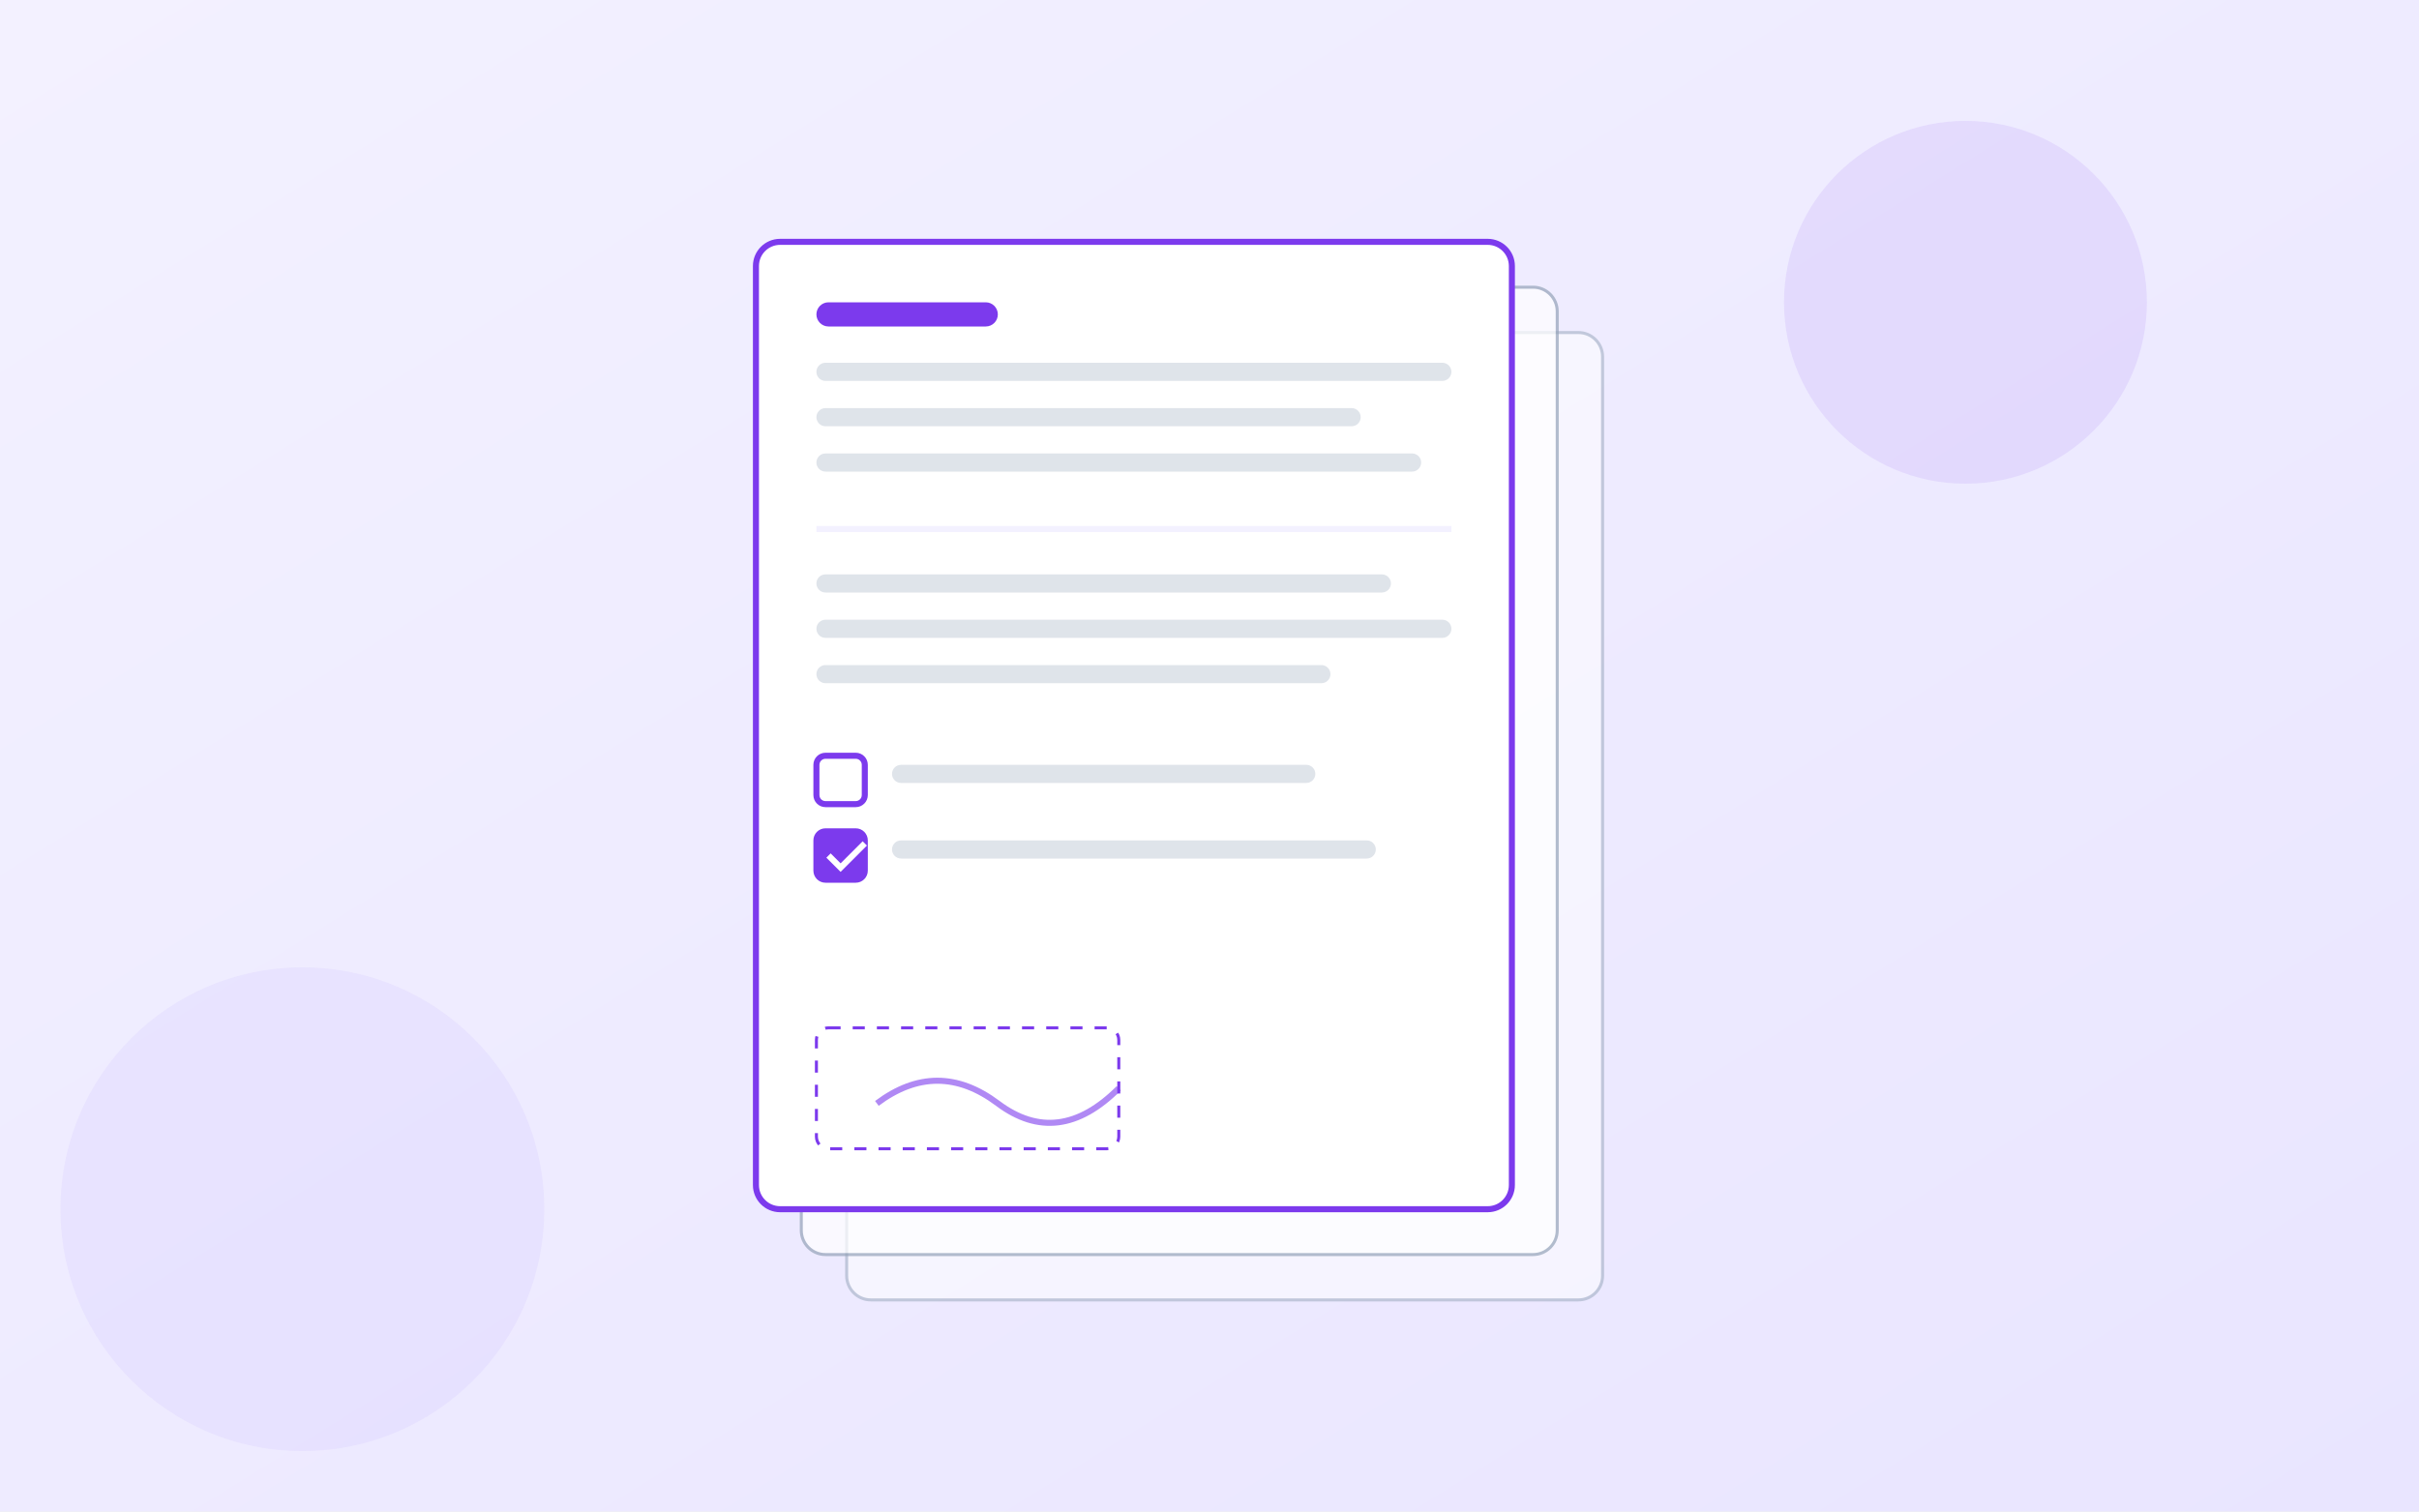
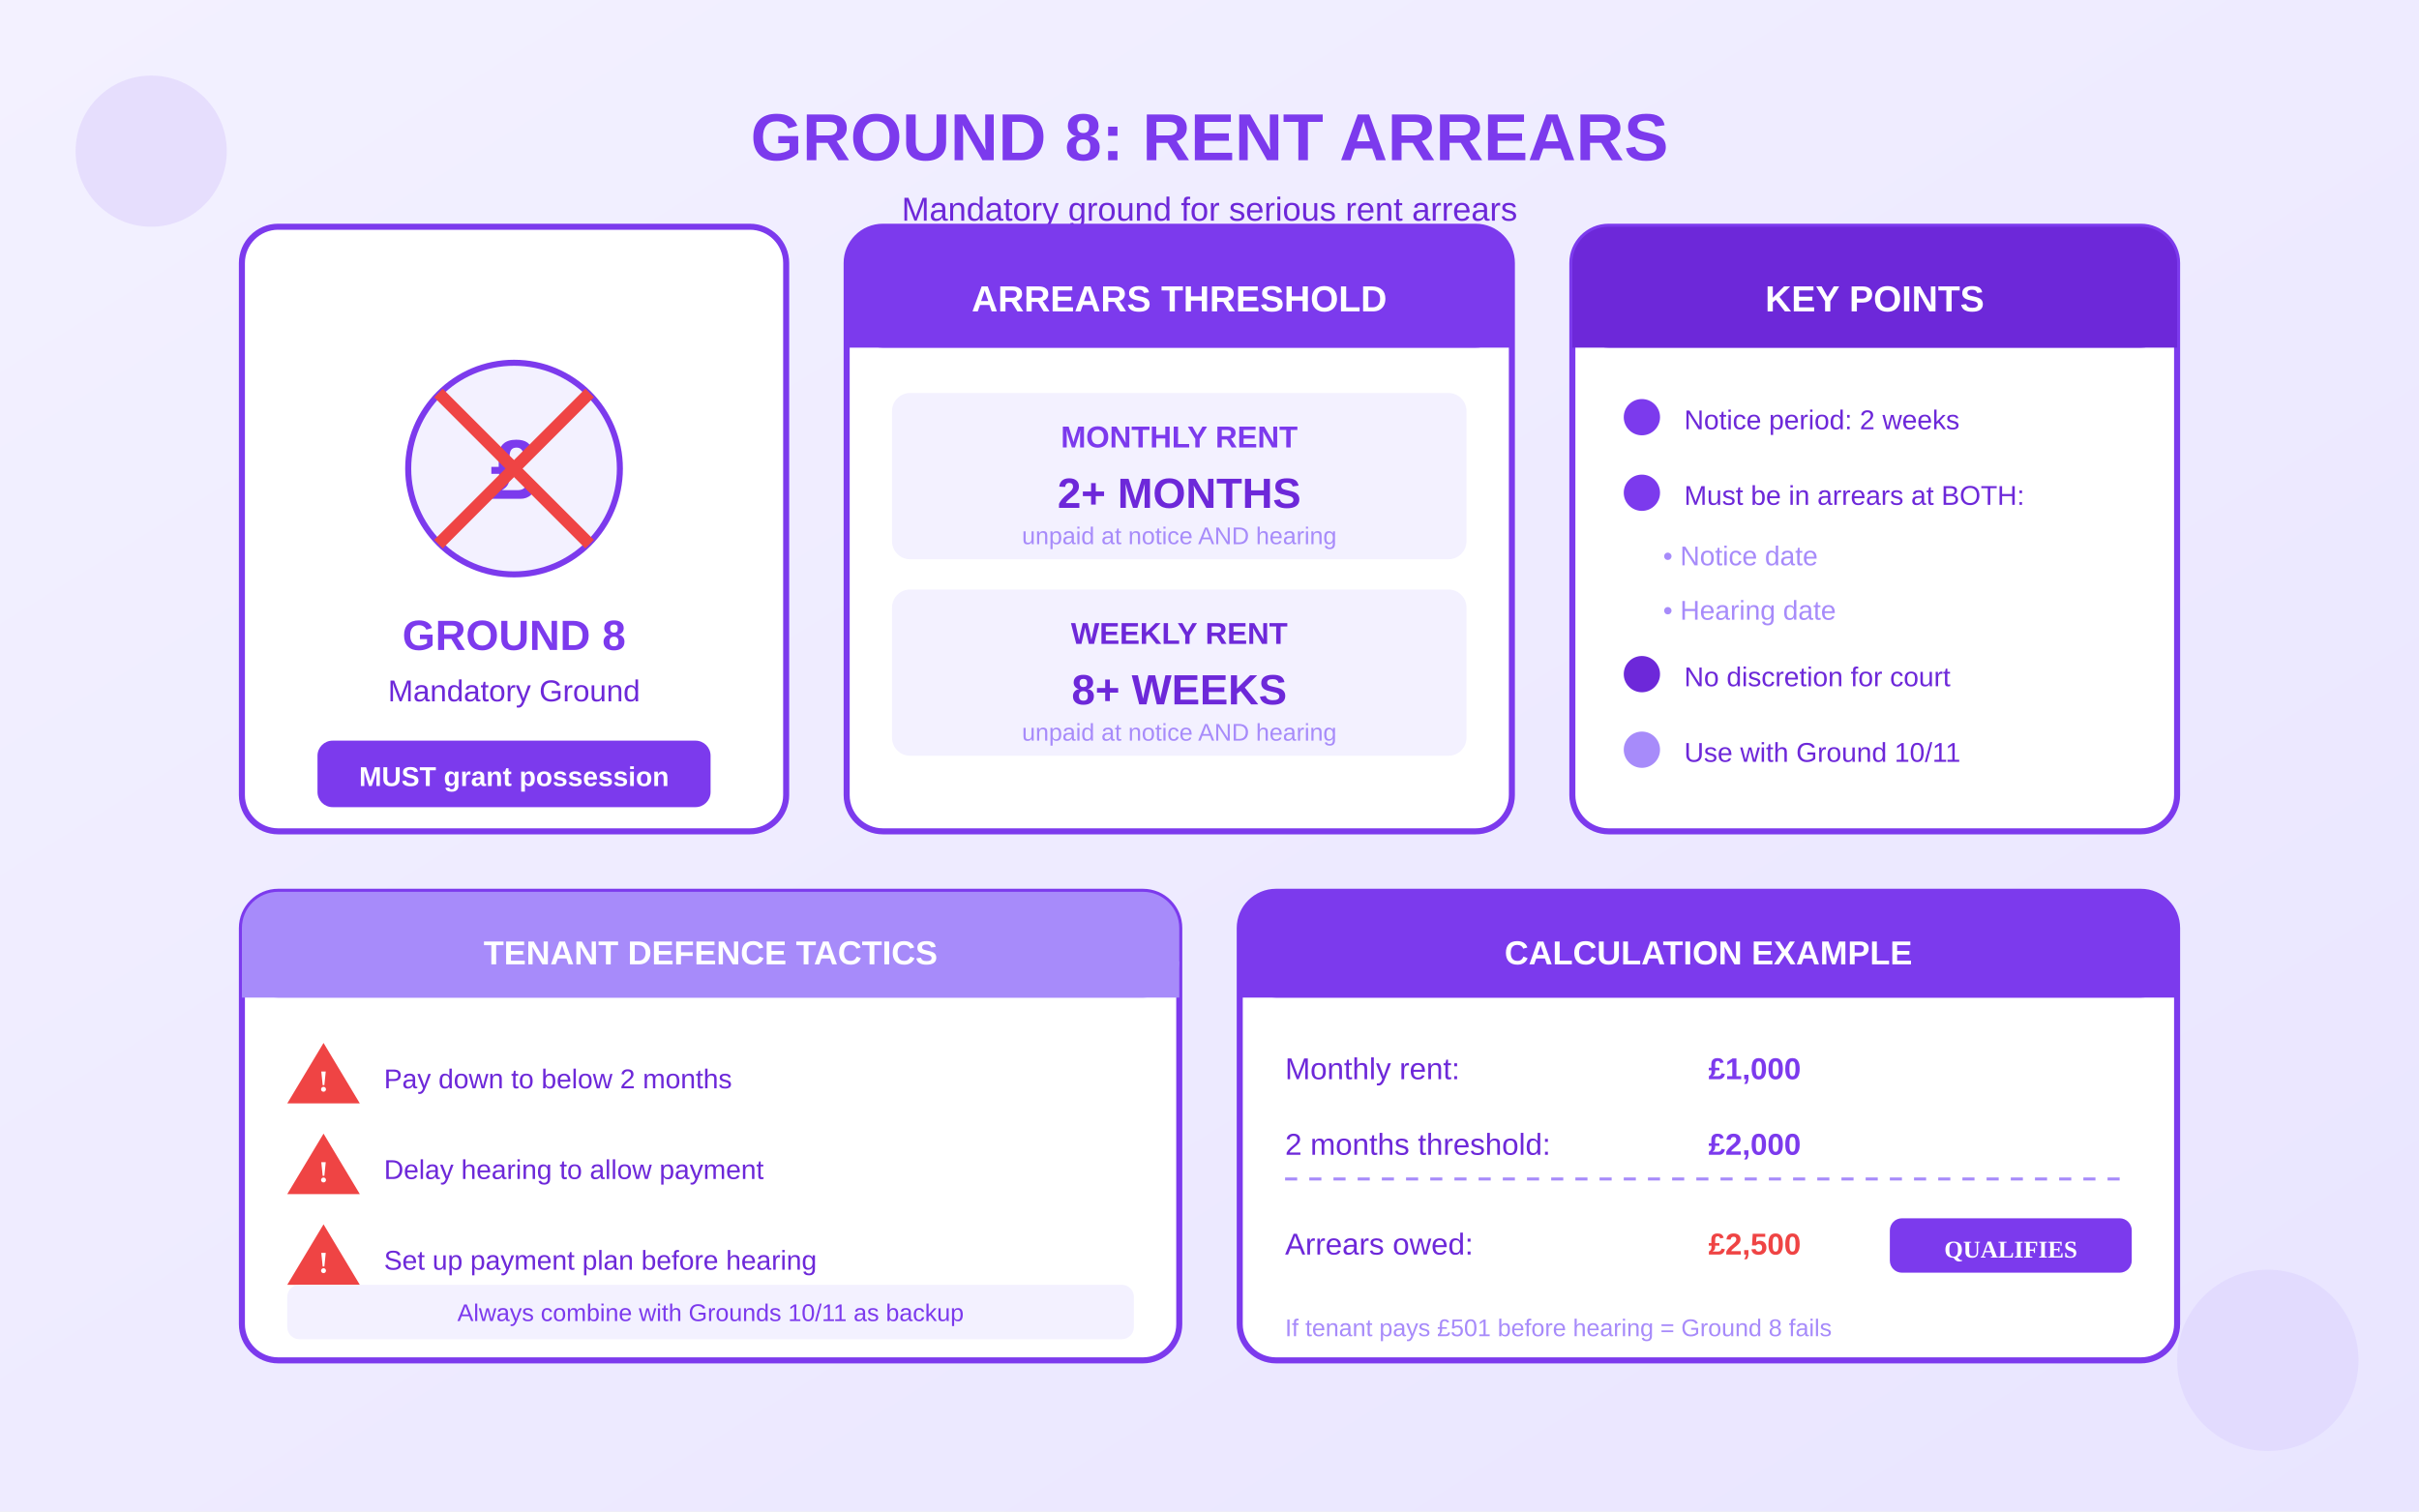
<svg xmlns="http://www.w3.org/2000/svg" viewBox="0 0 800 500">
  <defs>
    <linearGradient id="bgGrad" x1="0%" y1="0%" x2="100%" y2="100%">
      <stop offset="0%" style="stop-color:#F3F1FF" />
      <stop offset="100%" style="stop-color:#E9E5FF" />
    </linearGradient>
  </defs>
  <rect width="800" height="500" fill="url(#bgGrad)" />
-   <g transform="translate(250, 80)">
-     <rect x="30" y="30" width="250" height="320" rx="8" fill="white" stroke="#94A3B8" stroke-width="1" opacity="0.5" />
-     <rect x="15" y="15" width="250" height="320" rx="8" fill="white" stroke="#94A3B8" stroke-width="1" opacity="0.7" />
-     <rect x="0" y="0" width="250" height="320" rx="8" fill="white" stroke="#7C3AED" stroke-width="2" />
-     <rect x="20" y="20" width="60" height="8" rx="4" fill="#7C3AED" />
-     <rect x="20" y="40" width="210" height="6" rx="3" fill="#94A3B8" opacity="0.3" />
-     <rect x="20" y="55" width="180" height="6" rx="3" fill="#94A3B8" opacity="0.3" />
-     <rect x="20" y="70" width="200" height="6" rx="3" fill="#94A3B8" opacity="0.3" />
-     <line x1="20" y1="95" x2="230" y2="95" stroke="#F3F1FF" stroke-width="2" />
-     <rect x="20" y="110" width="190" height="6" rx="3" fill="#94A3B8" opacity="0.3" />
-     <rect x="20" y="125" width="210" height="6" rx="3" fill="#94A3B8" opacity="0.3" />
-     <rect x="20" y="140" width="170" height="6" rx="3" fill="#94A3B8" opacity="0.3" />
-     <rect x="20" y="170" width="16" height="16" rx="3" stroke="#7C3AED" stroke-width="2" fill="none" />
-     <rect x="45" y="173" width="140" height="6" rx="3" fill="#94A3B8" opacity="0.3" />
-     <rect x="20" y="195" width="16" height="16" rx="3" stroke="#7C3AED" stroke-width="2" fill="#7C3AED" />
-     <path d="M24 203 L28 207 L36 199" stroke="white" stroke-width="2" fill="none" />
-     <rect x="45" y="198" width="160" height="6" rx="3" fill="#94A3B8" opacity="0.3" />
-     <rect x="20" y="260" width="100" height="40" rx="4" stroke="#7C3AED" stroke-width="1" stroke-dasharray="4" fill="none" />
-     <path d="M40 285 Q60 270 80 285 Q100 300 120 280" stroke="#7C3AED" stroke-width="2" fill="none" opacity="0.6" />
+   <g transform="translate(80, 25)">
+     <text x="320" y="28" text-anchor="middle" fill="#7C3AED" font-size="22" font-weight="bold" font-family="Arial">GROUND 8: RENT ARREARS</text>
+     <text x="320" y="48" text-anchor="middle" fill="#6D28D9" font-size="11" font-family="Arial">Mandatory ground for serious rent arrears</text>
  </g>
-   <circle cx="650" cy="100" r="60" fill="#7C3AED" opacity="0.1" />
-   <circle cx="100" cy="400" r="80" fill="#A78BFA" opacity="0.1" />
+   <g transform="translate(80, 75)">
+     <rect x="0" y="0" width="180" height="200" rx="12" fill="white" stroke="#7C3AED" stroke-width="2" />
+     <circle cx="90" cy="80" r="35" fill="#F3F1FF" stroke="#7C3AED" stroke-width="2" />
+     <text x="90" y="90" text-anchor="middle" fill="#7C3AED" font-size="28" font-weight="bold" font-family="Arial">£</text>
+     <line x1="65" y1="55" x2="115" y2="105" stroke="#EF4444" stroke-width="4" />
+     <line x1="115" y1="55" x2="65" y2="105" stroke="#EF4444" stroke-width="4" />
+     <text x="90" y="140" text-anchor="middle" fill="#7C3AED" font-size="14" font-weight="bold" font-family="Arial">GROUND 8</text>
+     <text x="90" y="157" text-anchor="middle" fill="#6D28D9" font-size="10" font-family="Arial">Mandatory Ground</text>
+     <rect x="25" y="170" width="130" height="22" rx="5" fill="#7C3AED" />
+     <text x="90" y="185" text-anchor="middle" fill="white" font-size="9" font-weight="bold" font-family="Arial">MUST grant possession</text>
+   </g>
+   <g transform="translate(280, 75)">
+     <rect x="0" y="0" width="220" height="200" rx="12" fill="white" stroke="#7C3AED" stroke-width="2" />
+     <rect x="0" y="0" width="220" height="40" rx="12" fill="#7C3AED" />
+     <rect x="0" y="28" width="220" height="12" fill="#7C3AED" />
+     <text x="110" y="28" text-anchor="middle" fill="white" font-size="12" font-weight="bold" font-family="Arial">ARREARS THRESHOLD</text>
+     <g transform="translate(15, 55)">
+       <rect x="0" y="0" width="190" height="55" rx="6" fill="#F3F1FF" />
+       <text x="95" y="18" text-anchor="middle" fill="#7C3AED" font-size="10" font-weight="bold" font-family="Arial">MONTHLY RENT</text>
+       <text x="95" y="38" text-anchor="middle" fill="#6D28D9" font-size="14" font-weight="bold" font-family="Arial">2+ MONTHS</text>
+       <text x="95" y="50" text-anchor="middle" fill="#A78BFA" font-size="8" font-family="Arial">unpaid at notice AND hearing</text>
+     </g>
+     <g transform="translate(15, 120)">
+       <rect x="0" y="0" width="190" height="55" rx="6" fill="#F3F1FF" />
+       <text x="95" y="18" text-anchor="middle" fill="#6D28D9" font-size="10" font-weight="bold" font-family="Arial">WEEKLY RENT</text>
+       <text x="95" y="38" text-anchor="middle" fill="#6D28D9" font-size="14" font-weight="bold" font-family="Arial">8+ WEEKS</text>
+       <text x="95" y="50" text-anchor="middle" fill="#A78BFA" font-size="8" font-family="Arial">unpaid at notice AND hearing</text>
+     </g>
+   </g>
+   <g transform="translate(520, 75)">
+     <rect x="0" y="0" width="200" height="200" rx="12" fill="white" stroke="#7C3AED" stroke-width="2" />
+     <rect x="0" y="0" width="200" height="40" rx="12" fill="#6D28D9" />
+     <rect x="0" y="28" width="200" height="12" fill="#6D28D9" />
+     <text x="100" y="28" text-anchor="middle" fill="white" font-size="12" font-weight="bold" font-family="Arial">KEY POINTS</text>
+     <g transform="translate(15, 55)">
+       <circle cx="8" cy="8" r="6" fill="#7C3AED" />
+       <text x="22" y="12" fill="#6D28D9" font-size="9" font-family="Arial">Notice period: 2 weeks</text>
+     </g>
+     <g transform="translate(15, 80)">
+       <circle cx="8" cy="8" r="6" fill="#7C3AED" />
+       <text x="22" y="12" fill="#6D28D9" font-size="9" font-family="Arial">Must be in arrears at BOTH:</text>
+     </g>
+     <g transform="translate(30, 100)">
+       <text x="0" y="12" fill="#A78BFA" font-size="9" font-family="Arial">• Notice date</text>
+     </g>
+     <g transform="translate(30, 118)">
+       <text x="0" y="12" fill="#A78BFA" font-size="9" font-family="Arial">• Hearing date</text>
+     </g>
+     <g transform="translate(15, 140)">
+       <circle cx="8" cy="8" r="6" fill="#6D28D9" />
+       <text x="22" y="12" fill="#6D28D9" font-size="9" font-family="Arial">No discretion for court</text>
+     </g>
+     <g transform="translate(15, 165)">
+       <circle cx="8" cy="8" r="6" fill="#A78BFA" />
+       <text x="22" y="12" fill="#6D28D9" font-size="9" font-family="Arial">Use with Ground 10/11</text>
+     </g>
+   </g>
+   <g transform="translate(80, 295)">
+     <rect x="0" y="0" width="310" height="155" rx="12" fill="white" stroke="#7C3AED" stroke-width="2" />
+     <rect x="0" y="0" width="310" height="35" rx="12" fill="#A78BFA" />
+     <rect x="0" y="23" width="310" height="12" fill="#A78BFA" />
+     <text x="155" y="24" text-anchor="middle" fill="white" font-size="11" font-weight="bold" font-family="Arial">TENANT DEFENCE TACTICS</text>
+     <g transform="translate(15, 50)">
+       <polygon points="12,0 24,20 0,20" fill="#EF4444" />
+       <text x="12" y="16" text-anchor="middle" fill="white" font-size="10" font-weight="bold">!</text>
+       <text x="32" y="15" fill="#6D28D9" font-size="9" font-family="Arial">Pay down to below 2 months</text>
+     </g>
+     <g transform="translate(15, 80)">
+       <polygon points="12,0 24,20 0,20" fill="#EF4444" />
+       <text x="12" y="16" text-anchor="middle" fill="white" font-size="10" font-weight="bold">!</text>
+       <text x="32" y="15" fill="#6D28D9" font-size="9" font-family="Arial">Delay hearing to allow payment</text>
+     </g>
+     <g transform="translate(15, 110)">
+       <polygon points="12,0 24,20 0,20" fill="#EF4444" />
+       <text x="12" y="16" text-anchor="middle" fill="white" font-size="10" font-weight="bold">!</text>
+       <text x="32" y="15" fill="#6D28D9" font-size="9" font-family="Arial">Set up payment plan before hearing</text>
+     </g>
+     <rect x="15" y="130" width="280" height="18" rx="4" fill="#F3F1FF" />
+     <text x="155" y="142" text-anchor="middle" fill="#7C3AED" font-size="8" font-family="Arial">Always combine with Grounds 10/11 as backup</text>
+   </g>
+   <g transform="translate(410, 295)">
+     <rect x="0" y="0" width="310" height="155" rx="12" fill="white" stroke="#7C3AED" stroke-width="2" />
+     <rect x="0" y="0" width="310" height="35" rx="12" fill="#7C3AED" />
+     <rect x="0" y="23" width="310" height="12" fill="#7C3AED" />
+     <text x="155" y="24" text-anchor="middle" fill="white" font-size="11" font-weight="bold" font-family="Arial">CALCULATION EXAMPLE</text>
+     <g transform="translate(15, 50)">
+       <text x="0" y="12" fill="#6D28D9" font-size="10" font-family="Arial">Monthly rent:</text>
+       <text x="140" y="12" fill="#7C3AED" font-size="10" font-weight="bold" font-family="Arial">£1,000</text>
+     </g>
+     <g transform="translate(15, 75)">
+       <text x="0" y="12" fill="#6D28D9" font-size="10" font-family="Arial">2 months threshold:</text>
+       <text x="140" y="12" fill="#7C3AED" font-size="10" font-weight="bold" font-family="Arial">£2,000</text>
+     </g>
+     <line x1="15" y1="95" x2="295" y2="95" stroke="#A78BFA" stroke-width="1" stroke-dasharray="4" />
+     <g transform="translate(15, 108)">
+       <text x="0" y="12" fill="#6D28D9" font-size="10" font-family="Arial">Arrears owed:</text>
+       <text x="140" y="12" fill="#EF4444" font-size="10" font-weight="bold" font-family="Arial">£2,500</text>
+       <rect x="200" y="0" width="80" height="18" rx="4" fill="#7C3AED" />
+       <text x="240" y="13" text-anchor="middle" fill="white" font-size="8" font-weight="bold">QUALIFIES</text>
+     </g>
+     <g transform="translate(15, 135)">
+       <text x="0" y="12" fill="#A78BFA" font-size="8" font-family="Arial">If tenant pays £501 before hearing = Ground 8 fails</text>
+     </g>
+   </g>
+   <circle cx="50" cy="50" r="25" fill="#7C3AED" opacity="0.1" />
+   <circle cx="750" cy="450" r="30" fill="#A78BFA" opacity="0.12" />
</svg>
